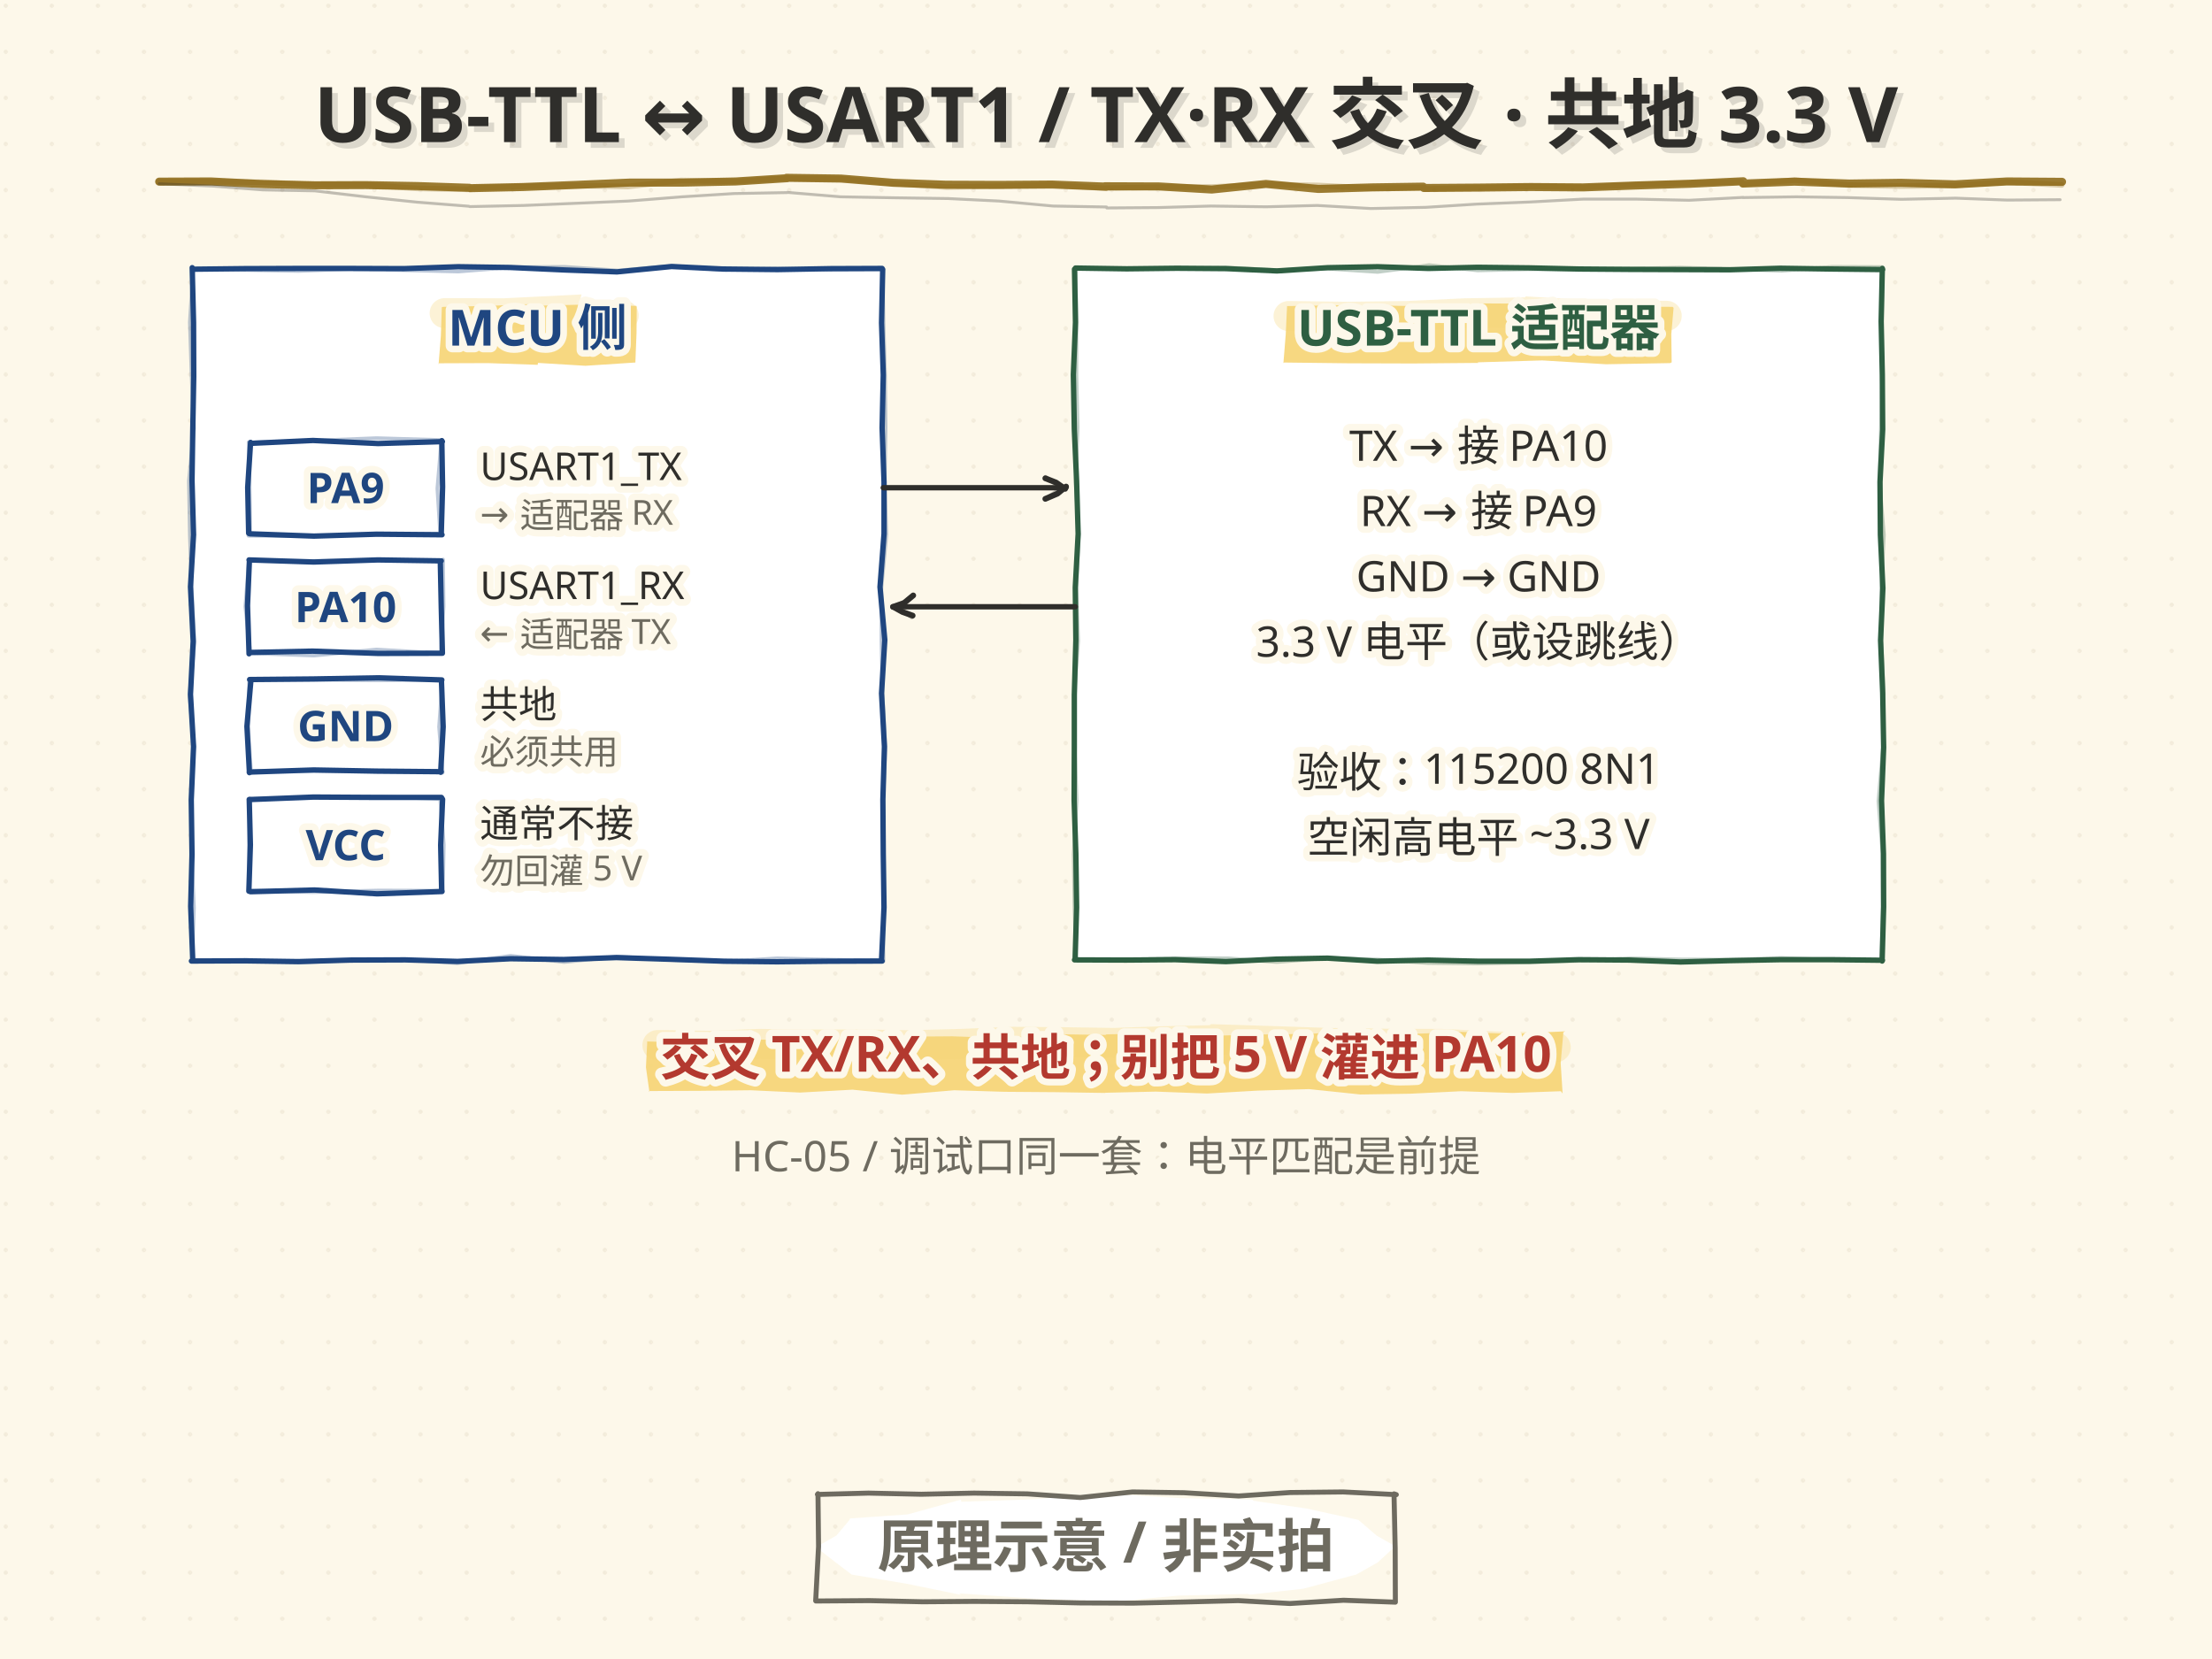
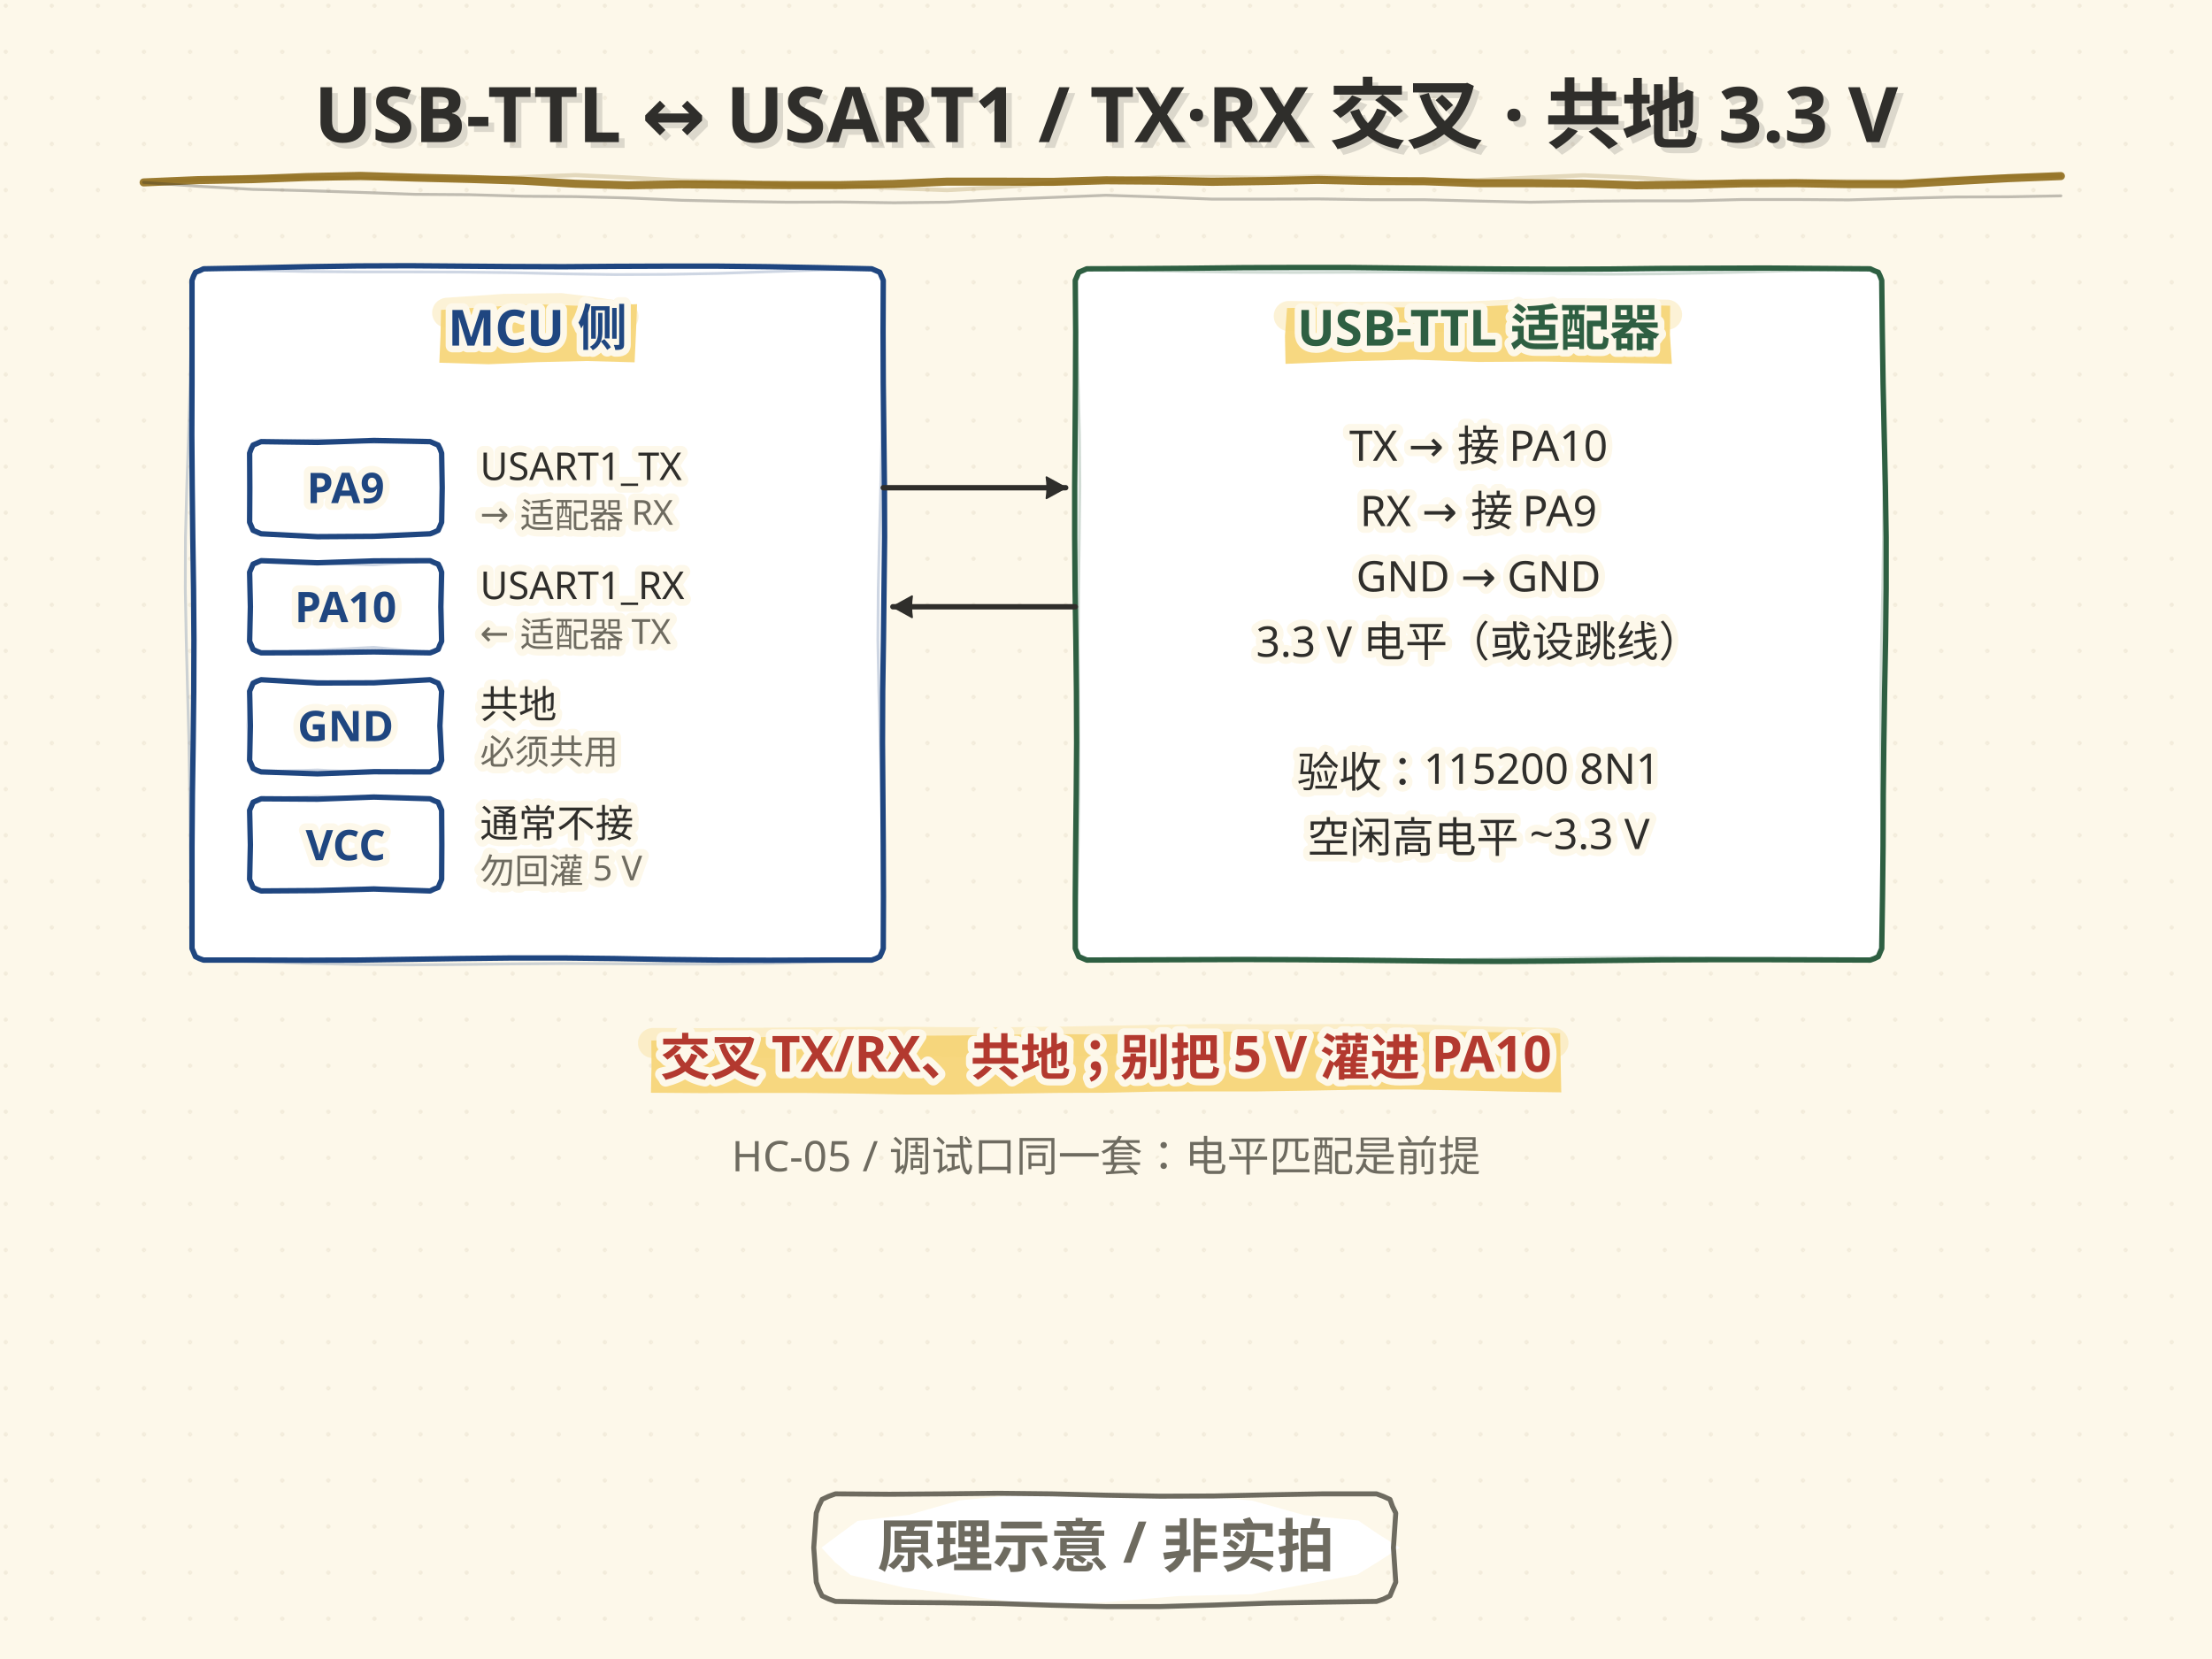
<svg xmlns="http://www.w3.org/2000/svg" width="1152" height="864" viewBox="0 0 1152 864">
  <style>text{dominant-baseline:alphabetic} .t-halo{paint-order:stroke;stroke:#FDF8EA;stroke-width:7px; stroke-linejoin:round}</style>
  <defs>
    <pattern id="dotgrid" width="24" height="24" patternUnits="userSpaceOnUse">
      <circle cx="3" cy="3" r="1.1" fill="#DED4BE" />
    </pattern>
  </defs>
  <rect width="1152" height="864" fill="#FDF8EA" />
  <rect width="1152" height="864" fill="url(#dotgrid)" opacity="0.36" />
-   <path d="M100.6 140.2 L127.1 139.9 L154.8 139.8 L183.0 139.8 L210.3 139.9 L238.6 138.9 L265.7 139.3 L294.0 140.6 L321.3 141.6 L349.8 138.8 L376.5 140.1 L405.0 140.4 L432.6 139.9 L459.4 139.8 L459.7 140.3 L459.1 168.2 L460.0 195.3 L459.4 222.9 L460.4 251.1 L460.4 278.0 L458.3 305.7 L460.8 333.3 L459.1 361.1 L460.6 388.8 L459.8 416.4 L460.0 444.8 L460.4 472.6 L459.1 499.8 L459.4 500.5 L432.0 500.6 L404.7 500.9 L377.1 500.6 L349.2 499.6 L321.0 498.7 L293.5 499.7 L265.9 499.3 L238.3 500.7 L211.1 499.9 L182.6 500.0 L155.3 500.8 L127.4 500.4 L99.7 500.5 L100.4 500.5 L99.3 472.0 L100.0 445.0 L99.6 416.6 L100.8 388.8 L99.2 361.6 L100.6 334.0 L99.2 305.6 L100.8 278.5 L100.0 250.3 L100.4 223.5 L100.9 196.0 L100.8 168.0 L100.1 139.4" fill="#FFFFFF" stroke="#1F4680" stroke-width="2.8" stroke-linecap="round" stroke-linejoin="round" opacity="1.0" />
-   <path d="M100.1 140.1 L127.4 140.6 L155.5 141.1 L182.5 140.1 L210.7 140.7 L238.7 141.4 L266.5 139.2 L294.2 139.0 L321.8 140.9 L349.7 138.5 L376.8 140.6 L404.5 139.8 L432.7 140.6 L460.0 140.3 L459.7 140.2 L460.1 167.9 L460.9 195.6 L461.2 222.8 L460.7 251.3 L461.6 278.6 L459.0 306.3 L459.1 333.9 L459.6 361.4 L461.1 389.5 L459.9 417.4 L460.1 444.3 L459.8 472.3 L460.1 500.6 L460.1 500.3 L432.2 499.8 L404.8 499.1 L377.4 500.8 L349.7 499.9 L321.9 498.2 L293.8 501.0 L266.0 497.8 L238.1 501.6 L210.5 499.6 L182.6 500.1 L155.5 501.3 L128.1 499.9 L99.6 500.3 L100.0 500.1 L101.0 472.8 L99.7 444.3 L99.6 416.5 L101.0 388.7 L98.7 362.0 L101.3 334.4 L99.8 305.7 L98.9 278.5 L98.4 250.5 L101.0 223.3 L99.8 195.5 L98.9 167.8 L100.6 140.3" fill="none" stroke="#1F4680" stroke-width="1.96" stroke-linecap="round" stroke-linejoin="round" opacity="0.30" />
-   <path d="M230.8 159.8 L255.2 159.3 L279.9 158.2 L280.5 159.2 L305.5 158.6 L331.4 159.3 L331.6 159.8 L331.5 173.5 L330.9 188.9 L330.8 188.8 L304.9 190.5 L280.2 189.0 L280.0 190.0 L254.1 189.1 L228.6 189.2 L228.4 190.0 L229.6 174.9 L230.1 160.0" fill="#F6D576" opacity="0.92" />
-   <path d="M231.6 163.1 L262.5 163.2 L292.7 161.7 L292.5 162.5 L308.6 164.1 L324.8 164.3" fill="none" stroke="#F6D576" stroke-width="15.7" stroke-linecap="round" opacity="0.30" />
+   <path d="M100.0 146.0 L100.8 143.8 L101.8 141.8 L101.8 141.8 L103.9 141.0 L106.0 140.0 L106.0 140.0 L132.8 139.5 L159.5 138.9 L186.3 138.5 L213.1 138.4 L239.8 138.6 L266.6 138.8 L293.4 138.9 L320.2 138.7 L346.9 138.6 L373.7 138.6 L400.5 138.9 L427.2 139.4 L454.0 140.0 L454.0 140.0 L456.1 140.9 L458.2 141.8 L458.2 141.8 L459.1 143.9 L460.0 146.0 L460.0 146.0 L459.9 172.8 L460.0 199.5 L460.3 226.3 L460.6 253.1 L460.7 279.8 L460.4 306.6 L460.1 333.4 L459.7 360.2 L459.6 386.9 L459.8 413.7 L460.0 440.5 L460.1 467.2 L460.0 494.0 L460.0 494.0 L459.2 496.1 L458.2 498.2 L458.2 498.2 L456.2 499.2 L454.0 500.0 L454.0 500.0 L427.2 500.0 L400.5 500.1 L373.7 500.0 L346.9 499.7 L320.2 499.2 L293.4 498.9 L266.6 498.9 L239.8 499.2 L213.1 499.6 L186.3 500.0 L159.5 500.1 L132.8 500.0 L106.0 500.0 L106.0 500.0 L103.8 499.2 L101.8 498.2 L101.8 498.2 L100.9 496.1 L100.0 494.0 L100.0 494.0 L100.0 467.2 L100.0 440.5 L100.2 413.7 L100.6 386.9 L100.9 360.2 L101.0 333.4 L100.8 306.6 L100.4 279.8 L100.1 253.1 L99.9 226.3 L100.0 199.5 L100.0 172.8 L100.0 146.0" fill="#FFFFFF" stroke="#1F4680" stroke-width="2.8" stroke-linecap="round" stroke-linejoin="round" opacity="1.0" />
+   <path d="M100.0 146.0 L101.0 143.9 L101.8 141.8 L101.8 141.8 L103.9 141.0 L106.0 140.0 L106.0 140.0 L132.8 140.8 L159.5 141.4 L186.3 141.6 L213.1 141.6 L239.8 141.7 L266.6 142.0 L293.4 142.6 L320.2 143.0 L346.9 142.9 L373.7 142.4 L400.5 141.5 L427.2 140.6 L454.0 140.0 L454.0 140.0 L456.1 140.9 L458.2 141.8 L458.2 141.8 L459.2 143.8 L460.0 146.0 L460.0 146.0 L459.7 172.8 L459.5 199.5 L459.3 226.3 L458.7 253.1 L458.0 279.8 L457.4 306.6 L457.2 333.4 L457.7 360.2 L458.4 386.9 L459.1 413.7 L459.5 440.5 L459.8 467.2 L460.0 494.0 L460.0 494.0 L459.3 496.2 L458.2 498.2 L458.2 498.2 L456.1 499.0 L454.0 500.0 L454.0 500.0 L427.2 500.9 L400.5 501.7 L373.7 502.1 L346.9 502.1 L320.2 501.9 L293.4 501.8 L266.6 502.0 L239.8 502.3 L213.1 502.5 L186.3 502.3 L159.5 501.7 L132.8 500.8 L106.0 500.0 L106.0 500.0 L103.9 499.1 L101.8 498.2 L101.8 498.2 L101.0 496.1 L100.0 494.0 L100.0 494.0 L99.4 467.2 L99.1 440.5 L98.8 413.7 L98.4 386.9 L97.7 360.2 L97.0 333.4 L96.5 306.6 L96.6 279.8 L97.3 253.1 L98.2 226.3 L99.0 199.5 L99.6 172.8 L100.0 146.0" fill="none" stroke="#1F4680" stroke-width="1.46" stroke-linecap="round" stroke-linejoin="round" opacity="0.22" />
+   <path d="M229.7 161.4 L254.9 159.8 L280.0 158.5 L280.0 158.5 L305.9 159.4 L331.8 158.4 L331.8 158.4 L331.2 173.6 L330.5 188.7 L330.5 188.7 L305.3 188.0 L280.0 188.6 L280.0 188.6 L254.4 189.7 L228.8 188.9 L228.8 188.9 L229.4 175.2 L229.7 161.4" fill="#F6D576" opacity="0.92" />
+   <path d="M232.9 162.9 L262.5 160.9 L292.1 160.5 L292.1 160.5 L308.5 162.5 L324.7 164.9" fill="none" stroke="#F6D576" stroke-width="15.7" stroke-linecap="round" opacity="0.30" />
  <text x="280" y="180" font-family="'Segoe Print','STKaiti','KaiTi','Microsoft YaHei','PingFang SC',sans-serif" font-size="26" font-weight="bold" text-anchor="middle" fill="#1F4680" class="t-halo">MCU 侧</text>
-   <path d="M130.6 230.9 L163.0 229.4 L196.9 231.0 L230.4 230.0 L230.1 229.5 L230.5 253.6 L229.8 278.5 L230.2 278.5 L196.2 278.2 L163.5 279.2 L130.0 278.0 L129.5 277.7 L129.0 253.8 L130.5 230.4" fill="#FFFFFF" stroke="#1F4680" stroke-width="2.8" stroke-linecap="round" stroke-linejoin="round" opacity="1.0" />
-   <path d="M130.3 230.5 L163.2 229.5 L196.2 228.2 L230.3 229.2 L229.8 230.5 L227.8 254.4 L229.3 278.4 L229.8 278.0 L196.8 278.2 L163.7 279.2 L129.4 279.0 L130.3 278.3 L130.0 253.8 L129.5 230.3" fill="none" stroke="#1F4680" stroke-width="1.96" stroke-linecap="round" stroke-linejoin="round" opacity="0.30" />
+   <path d="M130.0 236.0 L130.8 233.8 L131.8 231.8 L131.8 231.8 L133.9 230.9 L136.0 230.0 L136.0 230.0 L165.3 230.4 L194.7 229.4 L224.0 230.0 L224.0 230.0 L226.1 230.9 L228.2 231.8 L228.2 231.8 L229.2 233.8 L230.0 236.0 L230.0 236.0 L230.3 254.0 L230.0 272.0 L230.0 272.0 L229.1 274.1 L228.2 276.2 L228.2 276.2 L226.1 277.2 L224.0 278.0 L224.0 278.0 L194.7 279.3 L165.3 279.5 L136.0 278.0 L136.0 278.0 L133.9 277.1 L131.8 276.2 L131.8 276.2 L130.9 274.1 L130.0 272.0 L130.0 272.0 L130.1 254.0 L130.0 236.0" fill="#FFFFFF" stroke="#1F4680" stroke-width="2.8" stroke-linecap="round" stroke-linejoin="round" opacity="1.0" />
+   <path d="M130.0 236.0 L130.7 233.8 L131.8 231.8 L131.8 231.8 L133.8 230.7 L136.0 230.0 L136.0 230.0 L165.3 229.1 L194.7 230.4 L224.0 230.0 L224.0 230.0 L226.2 230.7 L228.2 231.8 L228.2 231.8 L229.2 233.8 L230.0 236.0 L230.0 236.0 L230.4 254.0 L230.0 272.0 L230.0 272.0 L229.0 274.1 L228.2 276.2 L228.2 276.2 L226.1 277.1 L224.0 278.0 L224.0 278.0 L194.7 279.5 L165.3 279.3 L136.0 278.0 L136.0 278.0 L133.8 277.2 L131.8 276.2 L131.8 276.2 L130.8 274.1 L130.0 272.0 L130.0 272.0 L129.4 254.0 L130.0 236.0" fill="none" stroke="#1F4680" stroke-width="1.46" stroke-linecap="round" stroke-linejoin="round" opacity="0.22" />
  <text x="180" y="262" font-family="'Segoe Print','STKaiti','KaiTi','Microsoft YaHei','PingFang SC',sans-serif" font-size="22" font-weight="bold" text-anchor="middle" fill="#1F4680" class="t-halo">PA9</text>
  <text x="250" y="250" font-family="'Segoe Print','STKaiti','KaiTi','Microsoft YaHei','PingFang SC',sans-serif" font-size="20" fill="#2F2E2B" class="t-halo">USART1_TX</text>
  <text x="250" y="274" font-family="'Segoe Print','STKaiti','KaiTi','Microsoft YaHei','PingFang SC',sans-serif" font-size="18" fill="#6E6B60" class="t-halo">→ 适配器 RX</text>
-   <path d="M129.7 291.6 L163.4 292.7 L196.8 291.6 L229.8 292.1 L229.3 292.2 L229.8 316.1 L230.4 339.7 L230.4 340.2 L196.9 340.3 L162.8 339.1 L129.8 339.8 L129.7 340.5 L128.9 315.4 L129.9 291.7" fill="#FFFFFF" stroke="#1F4680" stroke-width="2.8" stroke-linecap="round" stroke-linejoin="round" opacity="1.0" />
-   <path d="M129.6 292.1 L163.7 292.1 L196.6 291.8 L230.5 291.9 L230.7 291.4 L231.0 315.7 L229.6 340.0 L229.5 340.2 L196.1 338.3 L163.5 341.4 L130.3 340.2 L130.3 340.1 L127.8 315.9 L129.6 292.5" fill="none" stroke="#1F4680" stroke-width="1.96" stroke-linecap="round" stroke-linejoin="round" opacity="0.30" />
+   <path d="M130.0 298.0 L130.9 295.9 L131.8 293.8 L131.8 293.8 L133.9 292.9 L136.0 292.0 L136.0 292.0 L165.3 293.1 L194.7 292.1 L224.0 292.0 L224.0 292.0 L226.1 293.0 L228.2 293.8 L228.2 293.8 L229.2 295.8 L230.0 298.0 L230.0 298.0 L229.6 316.0 L230.0 334.0 L230.0 334.0 L229.0 336.1 L228.2 338.2 L228.2 338.2 L226.1 339.2 L224.0 340.0 L224.0 340.0 L194.7 339.5 L165.3 339.9 L136.0 340.0 L136.0 340.0 L133.8 339.2 L131.8 338.2 L131.8 338.2 L130.9 336.1 L130.0 334.0 L130.0 334.0 L130.4 316.0 L130.0 298.0" fill="#FFFFFF" stroke="#1F4680" stroke-width="2.8" stroke-linecap="round" stroke-linejoin="round" opacity="1.0" />
+   <path d="M130.0 298.0 L130.9 295.9 L131.8 293.8 L131.8 293.8 L133.8 292.7 L136.0 292.0 L136.0 292.0 L165.3 293.4 L194.7 294.2 L224.0 292.0 L224.0 292.0 L226.1 292.9 L228.2 293.8 L228.2 293.8 L229.1 295.9 L230.0 298.0 L230.0 298.0 L229.9 316.0 L230.0 334.0 L230.0 334.0 L229.0 336.1 L228.2 338.2 L228.2 338.2 L226.1 339.0 L224.0 340.0 L224.0 340.0 L194.7 337.1 L165.3 338.7 L136.0 340.0 L136.0 340.0 L133.9 339.1 L131.8 338.2 L131.8 338.2 L131.0 336.1 L130.0 334.0 L130.0 334.0 L131.1 316.0 L130.0 298.0" fill="none" stroke="#1F4680" stroke-width="1.46" stroke-linecap="round" stroke-linejoin="round" opacity="0.22" />
  <text x="180" y="324" font-family="'Segoe Print','STKaiti','KaiTi','Microsoft YaHei','PingFang SC',sans-serif" font-size="22" font-weight="bold" text-anchor="middle" fill="#1F4680" class="t-halo">PA10</text>
  <text x="250" y="312" font-family="'Segoe Print','STKaiti','KaiTi','Microsoft YaHei','PingFang SC',sans-serif" font-size="20" fill="#2F2E2B" class="t-halo">USART1_RX</text>
  <text x="250" y="336" font-family="'Segoe Print','STKaiti','KaiTi','Microsoft YaHei','PingFang SC',sans-serif" font-size="18" fill="#6E6B60" class="t-halo">← 适配器 TX</text>
-   <path d="M130.0 353.9 L163.1 353.6 L197.0 353.0 L230.1 354.1 L229.9 354.5 L230.8 378.5 L229.5 402.2 L229.8 401.9 L196.2 401.6 L163.4 401.0 L129.8 402.1 L129.9 402.4 L128.6 378.3 L130.7 354.0" fill="#FFFFFF" stroke="#1F4680" stroke-width="2.8" stroke-linecap="round" stroke-linejoin="round" opacity="1.0" />
-   <path d="M130.3 354.1 L163.5 354.0 L196.9 354.3 L229.9 354.0 L230.4 354.1 L228.7 378.5 L230.5 402.4 L230.3 401.9 L196.9 401.8 L163.5 401.5 L130.2 401.5 L130.7 402.5 L129.2 378.0 L129.8 354.4" fill="none" stroke="#1F4680" stroke-width="1.96" stroke-linecap="round" stroke-linejoin="round" opacity="0.30" />
+   <path d="M130.0 360.0 L130.9 357.9 L131.8 355.8 L131.8 355.8 L133.8 354.8 L136.0 354.0 L136.0 354.0 L165.3 355.7 L194.7 355.6 L224.0 354.0 L224.0 354.0 L226.1 354.9 L228.2 355.8 L228.2 355.8 L229.2 357.9 L230.0 360.0 L230.0 360.0 L229.1 378.0 L230.0 396.0 L230.0 396.0 L229.2 398.1 L228.2 400.2 L228.2 400.2 L226.1 401.0 L224.0 402.0 L224.0 402.0 L194.7 401.9 L165.3 403.0 L136.0 402.0 L136.0 402.0 L133.8 401.2 L131.8 400.2 L131.8 400.2 L130.9 398.1 L130.0 396.0 L130.0 396.0 L130.4 378.0 L130.0 360.0" fill="#FFFFFF" stroke="#1F4680" stroke-width="2.8" stroke-linecap="round" stroke-linejoin="round" opacity="1.0" />
+   <path d="M130.0 360.0 L131.0 357.9 L131.8 355.8 L131.8 355.8 L133.9 355.0 L136.0 354.0 L136.0 354.0 L165.3 354.8 L194.7 356.1 L224.0 354.0 L224.0 354.0 L226.1 354.9 L228.2 355.8 L228.2 355.8 L229.2 357.9 L230.0 360.0 L230.0 360.0 L229.2 378.0 L230.0 396.0 L230.0 396.0 L229.0 398.1 L228.2 400.2 L228.2 400.2 L226.1 401.1 L224.0 402.0 L224.0 402.0 L194.7 402.5 L165.3 401.0 L136.0 402.0 L136.0 402.0 L133.9 401.0 L131.8 400.2 L131.8 400.2 L131.0 398.1 L130.0 396.0 L130.0 396.0 L129.1 378.0 L130.0 360.0" fill="none" stroke="#1F4680" stroke-width="1.46" stroke-linecap="round" stroke-linejoin="round" opacity="0.22" />
  <text x="180" y="386" font-family="'Segoe Print','STKaiti','KaiTi','Microsoft YaHei','PingFang SC',sans-serif" font-size="22" font-weight="bold" text-anchor="middle" fill="#1F4680" class="t-halo">GND</text>
  <text x="250" y="374" font-family="'Segoe Print','STKaiti','KaiTi','Microsoft YaHei','PingFang SC',sans-serif" font-size="20" fill="#2F2E2B" class="t-halo">共地</text>
  <text x="250" y="398" font-family="'Segoe Print','STKaiti','KaiTi','Microsoft YaHei','PingFang SC',sans-serif" font-size="18" fill="#6E6B60" class="t-halo">必须共用</text>
-   <path d="M130.3 416.4 L163.2 415.1 L197.1 415.3 L229.9 415.3 L230.5 416.3 L229.5 440.1 L230.0 463.6 L230.2 464.3 L196.4 465.5 L163.7 463.5 L130.5 464.4 L129.6 464.1 L130.4 440.0 L129.8 416.4" fill="#FFFFFF" stroke="#1F4680" stroke-width="2.8" stroke-linecap="round" stroke-linejoin="round" opacity="1.0" />
-   <path d="M129.4 416.1 L163.4 415.6 L196.8 414.8 L229.8 416.1 L229.3 416.2 L231.1 440.0 L230.6 463.8 L230.3 463.9 L197.2 463.8 L162.8 464.6 L129.7 463.8 L129.8 464.4 L129.6 439.4 L130.1 415.7" fill="none" stroke="#1F4680" stroke-width="1.96" stroke-linecap="round" stroke-linejoin="round" opacity="0.30" />
+   <path d="M130.0 422.0 L130.9 419.9 L131.8 417.8 L131.8 417.8 L133.9 416.9 L136.0 416.0 L136.0 416.0 L165.3 416.2 L194.7 415.1 L224.0 416.0 L224.0 416.0 L226.1 417.0 L228.2 417.8 L228.2 417.8 L229.1 419.9 L230.0 422.0 L230.0 422.0 L230.1 440.0 L230.0 458.0 L230.0 458.0 L229.1 460.1 L228.2 462.2 L228.2 462.2 L226.1 463.0 L224.0 464.0 L224.0 464.0 L194.7 463.0 L165.3 463.8 L136.0 464.0 L136.0 464.0 L133.9 463.2 L131.8 462.2 L131.8 462.2 L130.9 460.1 L130.0 458.0 L130.0 458.0 L130.4 440.0 L130.0 422.0" fill="#FFFFFF" stroke="#1F4680" stroke-width="2.8" stroke-linecap="round" stroke-linejoin="round" opacity="1.0" />
+   <path d="M130.0 422.0 L131.0 419.9 L131.8 417.8 L131.8 417.8 L133.9 416.9 L136.0 416.0 L136.0 416.0 L165.3 414.7 L194.7 415.7 L224.0 416.0 L224.0 416.0 L226.1 416.8 L228.2 417.8 L228.2 417.8 L229.2 419.8 L230.0 422.0 L230.0 422.0 L229.8 440.0 L230.0 458.0 L230.0 458.0 L229.1 460.1 L228.2 462.2 L228.2 462.2 L226.2 463.2 L224.0 464.0 L224.0 464.0 L194.7 462.2 L165.3 463.4 L136.0 464.0 L136.0 464.0 L133.8 463.3 L131.8 462.2 L131.8 462.2 L131.0 460.1 L130.0 458.0 L130.0 458.0 L130.2 440.0 L130.0 422.0" fill="none" stroke="#1F4680" stroke-width="1.46" stroke-linecap="round" stroke-linejoin="round" opacity="0.22" />
  <text x="180" y="448" font-family="'Segoe Print','STKaiti','KaiTi','Microsoft YaHei','PingFang SC',sans-serif" font-size="22" font-weight="bold" text-anchor="middle" fill="#1F4680" class="t-halo">VCC</text>
  <text x="250" y="436" font-family="'Segoe Print','STKaiti','KaiTi','Microsoft YaHei','PingFang SC',sans-serif" font-size="20" fill="#2F2E2B" class="t-halo">通常不接</text>
  <text x="250" y="460" font-family="'Segoe Print','STKaiti','KaiTi','Microsoft YaHei','PingFang SC',sans-serif" font-size="18" fill="#6E6B60" class="t-halo">勿回灌 5 V</text>
-   <path d="M560.1 139.6 L586.8 140.0 L612.9 139.7 L638.6 139.9 L665.0 141.1 L691.5 139.4 L717.5 138.9 L743.9 139.8 L769.5 139.2 L796.5 139.5 L822.5 140.1 L848.4 140.3 L874.7 140.4 L900.9 140.5 L927.0 139.7 L953.4 140.1 L980.5 140.4 L980.3 139.8 L979.7 167.4 L980.3 195.2 L980.5 223.6 L979.1 250.9 L979.3 278.5 L980.6 306.3 L979.4 333.5 L980.5 360.9 L981.0 389.3 L979.9 417.0 L980.9 444.6 L981.0 472.3 L980.2 500.5 L980.4 500.1 L954.3 499.8 L927.0 499.8 L900.8 500.3 L875.2 501.0 L848.5 500.0 L822.1 499.8 L796.5 500.6 L769.9 500.6 L743.7 500.0 L717.2 500.6 L691.4 499.0 L664.8 499.5 L638.4 500.8 L612.1 499.8 L586.4 500.0 L559.6 499.9 L559.9 499.8 L560.7 472.6 L560.3 444.6 L559.4 416.8 L559.5 389.3 L559.5 361.8 L560.3 333.3 L560.0 305.9 L561.5 278.0 L560.7 250.6 L559.5 223.6 L559.0 195.1 L560.1 167.9 L559.6 140.2" fill="#FFFFFF" stroke="#2E5F42" stroke-width="2.8" stroke-linecap="round" stroke-linejoin="round" opacity="1.0" />
-   <path d="M559.9 139.7 L585.9 140.1 L612.9 139.9 L638.2 139.3 L665.1 140.7 L691.3 139.9 L717.5 141.6 L744.3 138.1 L769.5 140.8 L796.2 140.2 L822.3 140.3 L848.4 139.9 L874.9 139.4 L901.4 140.1 L927.8 141.0 L954.2 139.0 L980.3 139.1 L980.6 139.5 L980.0 168.0 L980.3 195.5 L979.6 223.3 L978.8 250.2 L981.1 278.6 L979.7 305.9 L979.8 333.7 L981.0 361.2 L980.7 388.8 L978.3 417.3 L980.4 444.3 L980.5 472.1 L979.9 500.2 L979.7 500.1 L953.8 500.0 L927.8 498.9 L900.8 499.8 L874.9 499.7 L848.6 499.1 L822.0 500.4 L795.7 501.2 L769.5 501.8 L743.6 501.5 L717.0 499.7 L691.3 498.9 L664.8 501.0 L639.3 499.1 L612.6 499.0 L585.8 499.8 L559.9 500.0 L560.4 500.0 L559.6 472.0 L559.2 445.0 L560.7 416.6 L559.7 389.4 L559.4 362.0 L561.5 333.7 L560.5 306.7 L561.8 278.5 L560.2 251.0 L561.2 222.7 L560.6 195.6 L560.6 168.0 L560.2 140.2" fill="none" stroke="#2E5F42" stroke-width="1.96" stroke-linecap="round" stroke-linejoin="round" opacity="0.30" />
-   <path d="M670.5 159.4 L703.3 158.9 L736.7 159.4 L770.3 158.2 L770.5 158.0 L803.2 158.2 L837.9 159.6 L871.1 159.8 L871.6 160.3 L870.4 174.0 L870.6 188.7 L869.8 189.1 L836.4 189.7 L803.2 187.7 L769.5 188.7 L770.1 189.0 L735.9 189.3 L702.3 189.2 L668.8 188.8 L668.4 189.1 L669.6 174.2 L670.3 159.3" fill="#F6D576" opacity="0.92" />
-   <path d="M671.1 164.6 L701.4 165.0 L732.9 164.6 L763.1 163.2 L794.8 162.7 L794.0 162.2 L831.8 164.4 L868.0 164.5" fill="none" stroke="#F6D576" stroke-width="15.7" stroke-linecap="round" opacity="0.30" />
+   <path d="M560.0 146.0 L560.9 143.9 L561.8 141.8 L561.8 141.8 L563.9 140.9 L566.0 140.0 L566.0 140.0 L593.2 139.9 L620.4 139.7 L647.6 139.4 L674.8 139.3 L702.0 139.3 L729.2 139.6 L756.4 139.9 L783.6 140.1 L810.8 140.2 L838.0 140.1 L865.2 139.8 L892.4 139.7 L919.6 139.6 L946.8 139.8 L974.0 140.0 L974.0 140.0 L976.1 141.0 L978.2 141.8 L978.2 141.8 L979.2 143.9 L980.0 146.0 L980.0 146.0 L980.3 172.8 L980.7 199.5 L981.3 226.3 L981.9 253.1 L982.3 279.8 L982.3 306.6 L982.0 333.4 L981.5 360.2 L981.1 386.9 L980.8 413.7 L980.7 440.5 L980.4 467.2 L980.0 494.0 L980.0 494.0 L979.1 496.1 L978.2 498.2 L978.2 498.2 L976.2 499.2 L974.0 500.0 L974.0 500.0 L946.8 499.9 L919.6 499.8 L892.4 499.8 L865.2 499.9 L838.0 500.2 L810.8 500.5 L783.6 500.7 L756.4 500.6 L729.2 500.3 L702.0 500.0 L674.8 499.8 L647.6 499.7 L620.4 499.8 L593.2 499.9 L566.0 500.0 L566.0 500.0 L563.9 499.1 L561.8 498.2 L561.8 498.2 L560.9 496.1 L560.0 494.0 L560.0 494.0 L560.0 467.2 L560.2 440.5 L560.5 413.7 L560.7 386.9 L560.6 360.2 L560.3 333.4 L559.9 306.6 L559.7 279.8 L559.7 253.1 L559.9 226.3 L560.1 199.5 L560.2 172.8 L560.0 146.0" fill="#FFFFFF" stroke="#2E5F42" stroke-width="2.8" stroke-linecap="round" stroke-linejoin="round" opacity="1.0" />
+   <path d="M560.0 146.0 L560.8 143.9 L561.8 141.8 L561.8 141.8 L563.8 140.8 L566.0 140.0 L566.0 140.0 L593.2 140.8 L620.4 141.4 L647.6 141.8 L674.8 141.9 L702.0 141.8 L729.2 141.7 L756.4 141.9 L783.6 142.2 L810.8 142.6 L838.0 142.8 L865.2 142.6 L892.4 142.1 L919.6 141.4 L946.8 140.6 L974.0 140.0 L974.0 140.0 L976.1 140.9 L978.2 141.8 L978.2 141.8 L979.0 143.9 L980.0 146.0 L980.0 146.0 L979.9 172.8 L980.2 199.5 L980.6 226.3 L981.0 253.1 L980.9 279.8 L980.5 306.6 L979.9 333.4 L979.5 360.2 L979.5 386.9 L979.8 413.7 L980.1 440.5 L980.2 467.2 L980.0 494.0 L980.0 494.0 L979.2 496.1 L978.2 498.2 L978.2 498.2 L976.2 499.3 L974.0 500.0 L974.0 500.0 L946.8 499.8 L919.6 499.5 L892.4 499.0 L865.2 498.6 L838.0 498.6 L810.8 498.9 L783.6 499.3 L756.4 499.8 L729.2 500.0 L702.0 499.9 L674.8 499.7 L647.6 499.4 L620.4 499.4 L593.2 499.6 L566.0 500.0 L566.0 500.0 L563.8 499.3 L561.8 498.2 L561.8 498.2 L560.8 496.1 L560.0 494.0 L560.0 494.0 L560.8 467.2 L561.5 440.5 L561.8 413.7 L561.8 386.9 L561.6 360.2 L561.5 333.4 L561.7 306.6 L562.1 279.8 L562.4 253.1 L562.2 226.3 L561.5 199.5 L560.7 172.8 L560.0 146.0" fill="none" stroke="#2E5F42" stroke-width="1.46" stroke-linecap="round" stroke-linejoin="round" opacity="0.22" />
+   <path d="M670.3 160.4 L703.6 160.0 L736.8 160.1 L770.0 159.7 L770.0 159.7 L803.3 158.0 L836.6 158.7 L869.8 159.2 L869.8 159.2 L869.7 174.4 L870.7 189.5 L870.7 189.5 L837.1 188.9 L803.6 188.3 L770.0 188.5 L770.0 188.5 L736.5 187.3 L703.0 188.1 L669.5 189.5 L669.5 189.5 L669.2 174.9 L670.3 160.4" fill="#F6D576" opacity="0.92" />
+   <path d="M671.2 164.6 L702.0 165.0 L732.7 164.9 L763.5 164.9 L794.3 163.5 L794.3 163.5 L831.2 163.4 L868.2 163.9" fill="none" stroke="#F6D576" stroke-width="15.7" stroke-linecap="round" opacity="0.30" />
  <text x="770" y="180" font-family="'Segoe Print','STKaiti','KaiTi','Microsoft YaHei','PingFang SC',sans-serif" font-size="26" font-weight="bold" text-anchor="middle" fill="#2E5F42" class="t-halo">USB-TTL 适配器</text>
  <text x="770" y="240" font-family="'Segoe Print','STKaiti','KaiTi','Microsoft YaHei','PingFang SC',sans-serif" font-size="22" text-anchor="middle" fill="#2F2E2B" class="t-halo">TX → 接 PA10</text>
  <text x="770" y="274" font-family="'Segoe Print','STKaiti','KaiTi','Microsoft YaHei','PingFang SC',sans-serif" font-size="22" text-anchor="middle" fill="#2F2E2B" class="t-halo">RX → 接 PA9</text>
  <text x="770" y="308" font-family="'Segoe Print','STKaiti','KaiTi','Microsoft YaHei','PingFang SC',sans-serif" font-size="22" text-anchor="middle" fill="#2F2E2B" class="t-halo">GND → GND</text>
  <text x="770" y="342" font-family="'Segoe Print','STKaiti','KaiTi','Microsoft YaHei','PingFang SC',sans-serif" font-size="22" text-anchor="middle" fill="#2F2E2B" class="t-halo">3.3 V 电平（或设跳线）</text>
  <text x="770" y="410" font-family="'Segoe Print','STKaiti','KaiTi','Microsoft YaHei','PingFang SC',sans-serif" font-size="22" text-anchor="middle" fill="#2F2E2B" class="t-halo">验收：115200 8N1</text>
  <text x="770" y="444" font-family="'Segoe Print','STKaiti','KaiTi','Microsoft YaHei','PingFang SC',sans-serif" font-size="22" text-anchor="middle" fill="#2F2E2B" class="t-halo">空闲高电平 ~3.3 V</text>
  <path d="M460.0 254.0 Q510.0 254.0 555.0 254.0" fill="none" stroke="#2F2E2B" stroke-width="2.8" stroke-linecap="round" />
-   <path d="M544.4 259.8 L550.7 257.1 L555.2 253.4 L554.7 254.6 L550.0 251.3 L544.4 249.1" fill="none" stroke="#2F2E2B" stroke-width="3.0" stroke-linecap="round" stroke-linejoin="round" opacity="1.0" />
-   <path d="M544.9 259.5 L549.9 256.2 L555.4 253.2 L555.7 253.9 L549.9 252.1 L544.5 248.4" fill="none" stroke="#2F2E2B" stroke-width="2.10" stroke-linecap="round" stroke-linejoin="round" opacity="0.30" />
+   <path d="M545.0 259.5 L555.0 254.0 L545.0 248.5 Q545.8 254.0 545.0 259.5 Z" fill="#2F2E2B" stroke="#2F2E2B" stroke-width="0.9" stroke-linejoin="round" />
  <path d="M560.0 316.0 Q510.0 316.0 465.0 316.0" fill="none" stroke="#2F2E2B" stroke-width="2.8" stroke-linecap="round" />
-   <path d="M475.6 310.1 L470.9 314.0 L465.1 316.1 L465.3 316.1 L470.0 318.7 L475.3 320.6" fill="none" stroke="#2F2E2B" stroke-width="3.0" stroke-linecap="round" stroke-linejoin="round" opacity="1.0" />
-   <path d="M474.7 310.7 L470.6 313.7 L464.6 315.7 L465.1 316.2 L470.0 318.0 L474.9 321.5" fill="none" stroke="#2F2E2B" stroke-width="2.10" stroke-linecap="round" stroke-linejoin="round" opacity="0.30" />
-   <path d="M337.4 542.4 L363.2 543.0 L390.7 541.4 L416.8 541.6 L443.2 539.9 L469.6 539.9 L495.8 539.7 L522.4 540.6 L549.9 538.6 L575.7 539.0 L576.2 538.7 L602.3 538.1 L628.9 539.5 L655.3 538.8 L681.7 538.4 L708.3 537.0 L734.5 538.5 L761.1 537.4 L787.7 538.5 L815.2 537.1 L814.2 537.6 L812.8 553.7 L813.8 569.5 L812.9 568.3 L787.7 569.2 L761.0 568.3 L734.5 569.6 L708.5 570.0 L681.7 567.2 L654.7 568.0 L628.6 569.5 L602.0 568.5 L575.9 569.1 L575.4 569.2 L550.0 568.8 L523.1 568.6 L496.9 567.8 L469.9 570.1 L444.0 567.5 L416.7 569.0 L391.0 567.8 L364.1 568.1 L337.8 568.2 L338.2 568.6 L336.4 555.8 L337.1 542.2" fill="#F6D576" opacity="0.92" />
-   <path d="M342.4 544.3 L369.2 544.7 L395.2 543.7 L421.6 544.0 L448.2 544.0 L474.0 544.4 L500.7 543.7 L527.8 542.6 L553.3 542.8 L580.2 543.2 L606.2 542.3 L632.9 541.7 L633.4 541.3 L662.3 542.2 L691.7 543.2 L721.5 543.6 L750.6 543.7 L781.1 545.1 L810.2 545.4" fill="none" stroke="#F6D576" stroke-width="15.7" stroke-linecap="round" opacity="0.30" />
+   <path d="M475.0 310.5 L465.0 316.0 L475.0 321.5 Q474.2 316.0 475.0 310.5 Z" fill="#2F2E2B" stroke="#2F2E2B" stroke-width="0.9" stroke-linejoin="round" />
+   <path d="M339.2 541.9 L365.5 541.2 L391.8 540.3 L418.1 539.5 L444.4 539.3 L470.7 539.4 L497.1 539.3 L523.4 538.9 L549.7 538.6 L576.0 538.7 L576.0 538.7 L602.3 538.1 L628.6 537.4 L654.8 537.1 L681.1 537.3 L707.4 537.6 L733.7 537.6 L760.0 537.4 L786.2 537.6 L812.5 538.1 L812.5 538.1 L812.8 553.5 L813.1 568.9 L813.1 568.9 L786.8 568.5 L760.4 567.9 L734.1 567.4 L707.7 567.5 L681.4 568.0 L655.0 568.4 L628.7 568.4 L602.3 568.5 L576.0 569.1 L576.0 569.1 L549.7 569.2 L523.3 569.6 L497.0 570.0 L470.7 570.0 L444.3 569.5 L418.0 569.2 L391.7 569.2 L365.3 569.3 L339.0 569.1 L339.0 569.1 L339.3 555.5 L339.2 541.9" fill="#F6D576" opacity="0.92" />
+   <path d="M340.1 543.2 L366.8 543.3 L393.4 543.1 L420.0 542.9 L446.6 542.7 L473.2 542.6 L499.9 542.8 L526.5 542.8 L553.1 542.5 L579.7 542.0 L606.4 541.5 L633.0 541.1 L633.0 541.1 L662.3 541.3 L691.7 541.2 L721.0 541.0 L750.3 541.7 L779.7 542.6 L809.0 543.1" fill="none" stroke="#F6D576" stroke-width="15.7" stroke-linecap="round" opacity="0.30" />
  <text x="576.0" y="560" font-family="'Segoe Print','STKaiti','KaiTi','Microsoft YaHei','PingFang SC',sans-serif" font-size="26" font-weight="bold" text-anchor="middle" fill="#B3392F" class="t-halo">交叉 TX/RX、共地；别把 5 V 灌进 PA10</text>
  <text x="576.0" y="610" font-family="'Segoe Print','STKaiti','KaiTi','Microsoft YaHei','PingFang SC',sans-serif" font-size="22" text-anchor="middle" fill="#6E6B60" class="t-halo">HC-05 / 调试口同一套：电平匹配是前提</text>
  <text x="579.0" y="77" font-family="'Segoe Print','STKaiti','KaiTi','Microsoft YaHei','PingFang SC',sans-serif" font-size="40" font-weight="bold" text-anchor="middle" fill="#2F2E2B" opacity="0.16">USB-TTL ↔ USART1 / TX·RX 交叉 · 共地 3.3 V</text>
  <text x="576.0" y="74" font-family="'Segoe Print','STKaiti','KaiTi','Microsoft YaHei','PingFang SC',sans-serif" font-size="40" font-weight="bold" text-anchor="middle" fill="#2F2E2B">USB-TTL ↔ USART1 / TX·RX 交叉 · 共地 3.3 V</text>
-   <path d="M82.9 94.6 L109.8 94.5 L137.3 95.9 L164.1 96.5 L190.4 96.4 L217.4 96.9 L244.5 97.8 L244.8 98.0 L272.3 97.4 L300.0 96.3 L327.8 95.1 L355.3 95.1 L383.2 94.5 L410.1 92.8 L409.6 92.6 L438.0 93.0 L465.3 95.2 L492.6 96.2 L520.3 96.3 L547.9 96.1 L576.1 97.2 L575.4 97.0 L603.6 97.1 L631.1 98.7 L659.3 95.8 L686.6 98.4 L714.4 97.6 L741.2 97.2 L741.5 97.9 L769.7 97.7 L797.1 97.4 L824.4 97.6 L852.0 96.6 L880.3 95.7 L907.9 94.4 L907.7 95.6 L934.6 94.6 L963.2 95.6 L989.9 95.2 L1018.1 96.0 L1045.3 94.5 L1073.9 94.7" fill="none" stroke="#8A6510" stroke-width="4.2" stroke-linecap="round" stroke-linejoin="round" opacity="0.85" />
-   <path d="M82.6 94.6 L110.4 94.6 L137.4 94.9 L163.3 96.2 L190.5 96.3 L217.1 98.1 L244.8 98.6 L245.0 98.0 L272.2 97.1 L299.2 96.6 L326.9 97.1 L354.7 94.0 L382.2 94.5 L410.7 92.8 L410.6 93.0 L437.8 93.1 L465.3 95.5 L492.9 97.4 L520.1 96.9 L547.8 96.2 L576.3 98.1 L576.0 98.0 L603.8 97.5 L631.3 97.4 L659.2 96.1 L686.5 96.6 L713.9 98.0 L741.9 97.7 L742.3 98.4 L769.4 97.8 L797.6 97.1 L824.9 97.6 L851.8 96.2 L879.6 95.3 L907.0 94.7 L907.3 95.9 L934.9 93.8 L962.8 96.4 L990.1 96.9 L1017.6 96.6 L1045.3 94.8 L1073.7 96.3" fill="none" stroke="#8A6510" stroke-width="2.94" stroke-linecap="round" stroke-linejoin="round" opacity="0.30" />
-   <path d="M82.9 95.7 L110.6 96.9 L137.0 98.9 L164.0 99.4 L190.5 102.5 L217.4 105.3 L244.1 107.4 L244.7 107.6 L272.7 107.0 L299.3 105.9 L327.4 104.7 L355.2 102.5 L382.2 100.8 L410.0 100.3 L410.1 100.2 L437.8 102.5 L465.7 103.0 L493.7 103.4 L520.3 104.7 L548.4 107.3 L576.3 107.8 L576.4 108.3 L603.1 108.1 L630.7 107.3 L659.4 107.7 L686.0 107.0 L714.0 108.6 L741.6 108.0 L742.2 108.0 L769.0 106.3 L796.8 105.2 L824.4 103.7 L852.3 103.7 L879.7 104.3 L907.9 102.8 L907.6 102.9 L935.6 102.5 L962.2 102.9 L990.2 103.8 L1018.5 103.2 L1045.4 104.2 L1072.9 104.0" fill="none" stroke="#2F2E2B" stroke-width="1.5" stroke-linecap="round" stroke-linejoin="round" opacity="0.3" />
-   <path d="M726.5 805.4 L717.5 813.7 L705.8 820.3 L705.9 820.1 L678.8 827.4 L650.8 830.5 L649.9 830.1 L613.5 831.0 L575.7 834.5 L575.6 833.8 L537.7 832.5 L499.5 829.8 L500.5 830.6 L471.6 824.7 L444.0 820.1 L443.5 820.0 L435.1 813.6 L425.2 805.9 L425.6 805.4 L435.6 799.7 L442.4 791.6 L442.7 790.8 L472.7 788.7 L500.5 781.0 L500.6 782.1 L539.0 780.8 L576.2 777.6 L576.0 778.0 L614.5 780.2 L652.1 780.9 L652.8 781.6 L680.3 785.6 L707.6 791.6 L707.6 791.7 L716.9 799.7 L727.2 805.6" fill="#FFFFFF" />
-   <path d="M425.7 778.3 L452.3 777.6 L479.8 778.2 L507.3 777.6 L535.0 778.0 L562.6 779.9 L589.8 777.0 L616.6 777.4 L645.1 779.1 L671.9 777.3 L699.5 777.0 L727.2 778.4 L726.0 778.0 L726.6 806.4 L726.7 834.1 L726.7 834.4 L699.7 833.4 L671.8 835.1 L644.9 833.6 L617.3 834.3 L590.2 834.9 L562.6 834.8 L535.3 834.2 L507.5 834.0 L480.5 834.2 L452.9 833.6 L424.9 833.8 L424.8 833.7 L426.3 805.4 L426.0 777.9" fill="none" stroke="#6E6B60" stroke-width="2.6" stroke-linecap="round" stroke-linejoin="round" opacity="1.0" />
+   <path d="M74.8 95.0 L103.1 93.8 L131.4 93.3 L159.6 92.2 L187.9 91.6 L216.2 92.5 L244.5 93.2 L244.5 93.2 L272.1 94.1 L299.7 95.7 L327.3 96.5 L355.0 96.0 L382.6 96.2 L410.2 96.4 L410.2 96.4 L437.9 96.4 L465.5 95.8 L493.1 94.6 L520.7 94.6 L548.4 94.7 L576.0 93.9 L576.0 93.9 L603.6 94.1 L631.3 94.7 L658.9 94.3 L686.5 93.7 L714.1 94.3 L741.8 94.4 L741.8 94.4 L769.4 95.4 L797.0 95.4 L824.6 95.6 L852.3 96.5 L879.9 96.2 L907.5 95.5 L907.5 95.5 L935.2 95.4 L962.8 95.9 L990.4 95.9 L1018.1 94.3 L1045.7 92.8 L1073.3 91.7" fill="none" stroke="#8A6510" stroke-width="4.2" stroke-linecap="round" stroke-linejoin="round" opacity="0.85" />
+   <path d="M74.8 95.0 L103.1 93.6 L131.4 92.0 L159.6 92.5 L187.9 93.1 L216.2 92.6 L244.5 93.2 L244.5 93.2 L272.1 92.2 L299.8 91.2 L327.4 92.5 L355.0 94.0 L382.6 94.6 L410.2 96.4 L410.2 96.4 L437.9 96.9 L465.5 98.0 L493.2 99.0 L520.8 97.5 L548.4 95.3 L576.0 93.9 L576.0 93.9 L603.6 92.3 L631.3 92.2 L658.9 92.6 L686.5 91.9 L714.1 92.6 L741.8 94.4 L741.8 94.4 L769.4 93.8 L797.0 92.5 L824.7 91.3 L852.3 92.5 L879.9 94.4 L907.5 95.5 L907.5 95.5 L935.1 94.4 L962.8 94.4 L990.4 94.5 L1018.0 92.8 L1045.6 91.8 L1073.3 91.7" fill="none" stroke="#8A6510" stroke-width="2.18" stroke-linecap="round" stroke-linejoin="round" opacity="0.22" />
+   <path d="M74.8 95.0 L103.1 97.0 L131.3 98.6 L159.6 99.3 L187.9 100.2 L216.2 101.2 L244.5 101.4 L244.5 101.4 L272.1 102.2 L299.7 102.4 L327.4 103.1 L355.0 104.3 L382.6 104.9 L410.2 105.3 L410.2 105.3 L437.9 105.2 L465.5 105.6 L493.2 105.3 L520.8 103.9 L548.4 102.8 L576.0 101.7 L576.0 101.7 L603.6 102.6 L631.2 103.7 L658.9 103.7 L686.5 103.6 L714.1 104.0 L741.8 104.0 L741.8 104.0 L769.4 104.7 L797.0 105.3 L824.6 104.8 L852.3 104.6 L879.9 104.6 L907.5 103.9 L907.5 103.9 L935.1 103.9 L962.8 104.1 L990.4 103.3 L1018.0 102.6 L1045.6 102.5 L1073.3 102.0" fill="none" stroke="#2F2E2B" stroke-width="1.5" stroke-linecap="round" stroke-linejoin="round" opacity="0.3" />
+   <path d="M729.1 806.0 L718.1 813.1 L706.9 820.0 L706.9 820.0 L679.3 825.2 L651.7 830.3 L651.7 830.3 L613.8 831.2 L576.0 834.4 L576.0 834.4 L537.4 835.6 L499.2 830.7 L499.2 830.7 L470.8 826.8 L443.0 820.3 L443.0 820.3 L434.9 813.6 L427.8 806.0 L427.8 806.0 L437.2 799.0 L446.6 792.1 L446.6 792.1 L473.5 788.9 L499.6 781.4 L499.6 781.4 L537.7 777.7 L576.0 777.6 L576.0 777.6 L614.1 778.0 L652.1 781.5 L652.1 781.5 L679.3 789.1 L707.4 791.9 L707.4 791.9 L718.1 799.2 L729.1 806.0" fill="#FFFFFF" />
+   <path d="M425.1 788.0 L426.4 784.4 L428.1 780.9 L428.1 780.9 L431.5 779.3 L435.1 778.0 L435.1 778.0 L463.3 778.2 L491.5 778.0 L519.7 777.7 L547.8 778.0 L576.0 778.7 L604.2 779.2 L632.3 779.1 L660.5 778.5 L688.7 778.0 L716.9 778.0 L716.9 778.0 L720.4 779.3 L723.9 780.9 L723.9 780.9 L725.2 784.5 L726.9 788.0 L726.9 788.0 L725.7 806.0 L726.9 824.0 L726.9 824.0 L725.4 827.5 L723.9 831.1 L723.9 831.1 L720.5 832.8 L716.9 834.0 L716.9 834.0 L688.7 834.4 L660.5 834.9 L632.3 835.9 L604.2 836.7 L576.0 836.7 L547.8 836.0 L519.7 835.1 L491.5 834.7 L463.3 834.5 L435.1 834.0 L435.1 834.0 L431.5 832.7 L428.1 831.1 L428.1 831.1 L426.4 827.6 L425.1 824.0 L425.1 824.0 L423.8 806.0 L425.1 788.0" fill="none" stroke="#6E6B60" stroke-width="2.6" stroke-linecap="round" stroke-linejoin="round" opacity="1.0" />
  <text x="576.0" y="816" font-family="'Segoe Print','STKaiti','KaiTi','Microsoft YaHei','PingFang SC',sans-serif" font-size="30" font-weight="bold" text-anchor="middle" fill="#6E6B60">原理示意 / 非实拍</text>
</svg>
